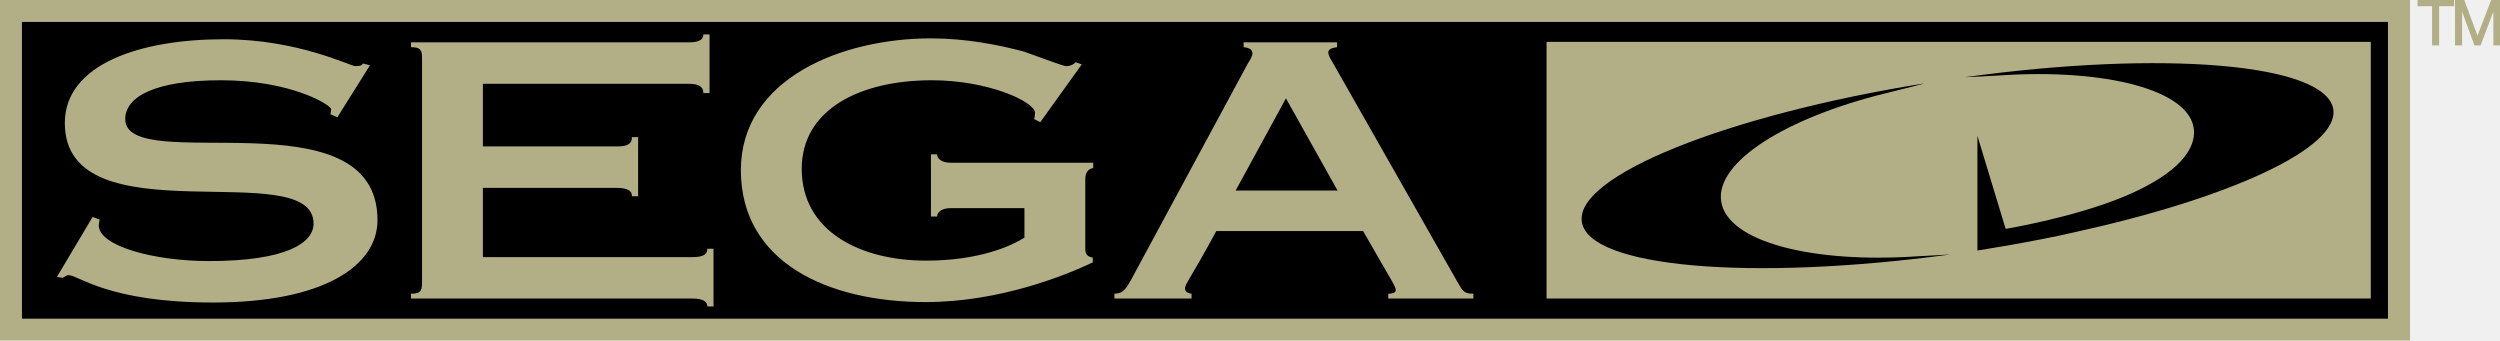
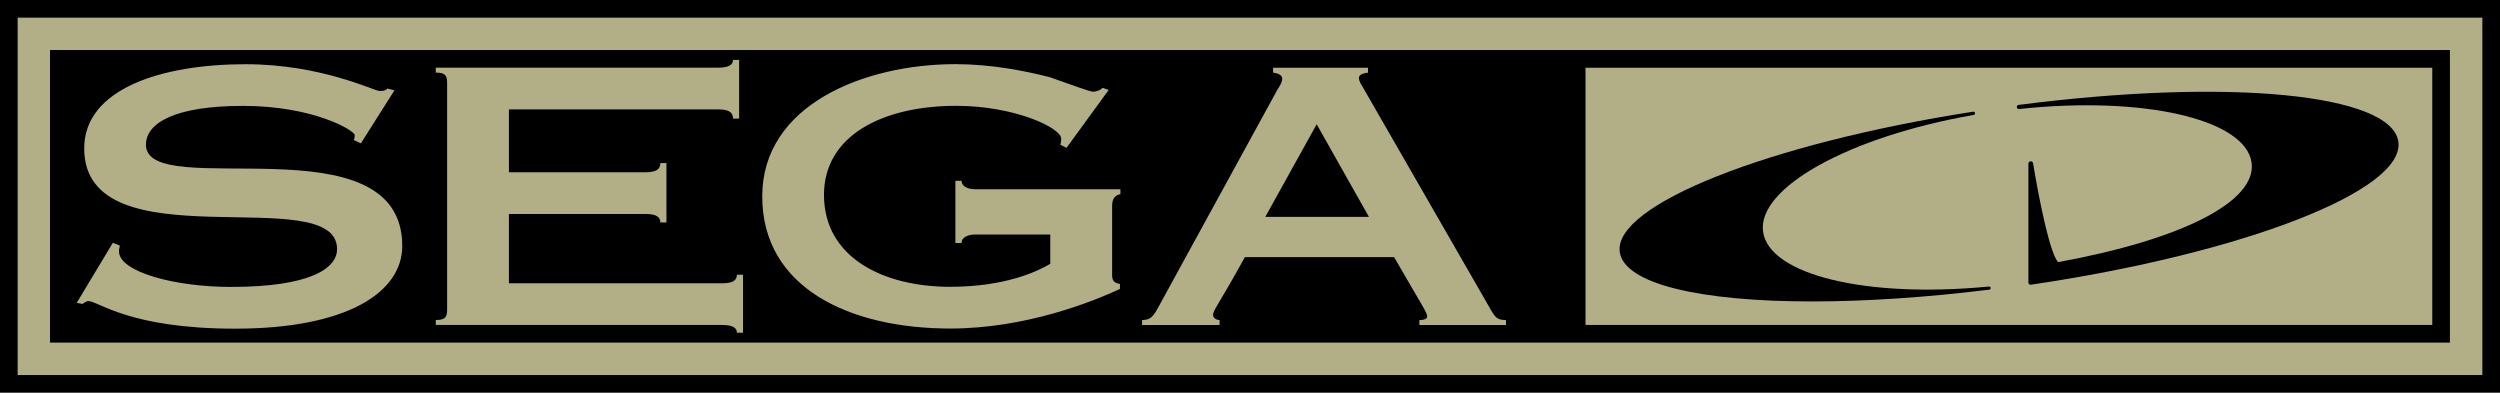
- <svg xmlns="http://www.w3.org/2000/svg" viewBox="-22 358.8 400 54.472">
-   <path d="M-18.543 362.257h378.621v47.557H-18.543z" />
-   <path fill="#b2ae85" d="M31.978 377.569l-1.129-.494c.071-.212.141-.494.141-.776 0-.706-6.421-4.657-17.64-4.657-10.654 0-15.311 2.681-15.311 6.209 0 9.243 40.36-4.304 40.36 16.158 0 7.409-8.749 13.195-26.319 13.195-16.723 0-21.521-4.375-23.073-4.375-.423 0-.635.282-.988.423l-.917-.141 5.715-9.596 1.129.423c0 .212-.141.423-.141.917 0 3.316 8.82 5.715 17.64 5.715 12.489 0 16.723-2.963 16.723-5.998 0-11.078-39.795 2.681-39.795-16.087 0-9.455 12.136-13.406 25.401-13.406 11.925 0 20.25 4.304 21.097 4.304.917 0 1.058-.212 1.2-.423l1.129.282-5.221 8.326zm11.783 28.224c1.482 0 1.764-.423 1.764-1.693v-36.056c0-1.27-.282-1.693-1.764-1.693v-.776h44.452c1.623 0 2.328-.423 2.328-1.27h.988v9.384h-.988c0-.988-.706-1.482-2.328-1.482H55.262v10.019h21.521c1.623 0 2.328-.423 2.328-1.482h.988v9.455h-.988c0-.423-.141-.776-.564-.988-.353-.212-.988-.353-1.764-.353h-21.521v11.078h33.586c1.623 0 2.328-.423 2.328-1.341h.988v9.243h-.988c0-.776-.706-1.27-2.328-1.27H43.761v-.776zm109.155-20.886v.776c-.706.141-1.27.564-1.27 1.835v11.078c0 .917.353 1.27 1.2 1.411v.776c-4.304 2.046-14.888 6.35-26.742 6.35-15.735 0-29.564-6.421-29.564-21.097s16.158-21.097 30.411-21.097c5.645 0 10.937 1.058 14.888 2.117 3.599 1.27 6.28 2.328 6.774 2.328.635 0 1.2-.282 1.482-.635l.988.353-6.633 9.243-.988-.494c.071-.212.141-.564.141-.988 0-1.764-7.409-5.221-16.511-5.221-11.501 0-20.815 4.657-20.815 14.182 0 9.949 9.314 14.676 19.898 14.676 8.608 0 13.688-2.399 15.735-3.669v-4.727H130.126c-1.341 0-2.187.564-2.187 1.341h-.988v-9.949h.988c0 .776.847 1.341 2.187 1.341h22.791zm3.387 21.662v-.776c1.2-.071 1.623-.353 2.611-2.117l18.698-34.645c.353-.564.776-1.2.776-1.693 0-.635-.564-.917-1.411-.988v-.776h14.959v.776c-1.058.141-1.411.423-1.411.847 0 .423.282.917.635 1.482l19.898 34.997c.988 1.764 1.2 2.117 2.681 2.117v.776H200.12v-.776c.917 0 1.2-.282 1.2-.564 0-.635-.635-1.411-5.221-9.455h-23.496c-3.951 7.338-5.01 8.467-5.01 9.173 0 .494.423.776 1.058.847v.776h-12.348zm35.703-17.287l-8.255-14.747-8.044 14.747H192.006z" />
-   <path fill="#b2ae85" d="M363.606 413.272H-22v-54.472h385.606v54.472zm-382.149-3.457h378.621v-47.557H-18.543v47.557zm383.348-50.026h2.328v6.28h1.129v-6.28h2.399v-.988h-5.856m11.783 0l-2.187 5.715-2.117-5.715h-1.482v7.268h1.129v-5.433l1.976 5.433h.988l2.046-5.433v5.433H378v-7.268" />
-   <path fill="#b2ae85" d="M225.451 365.503v41.065h131.875v-41.065H225.451zm5.645 28.788c-1.129-7.338 23.214-17.075 54.824-22.156-.706.212-2.117.564-2.117.564l-3.951.988c-16.158 3.951-27.448 11.078-26.46 17.358.988 6.421 14.465 9.949 31.611 8.749.988-.071 4.304-.212 5.08-.282-31.893 4.304-57.929 2.117-58.987-5.221zm79.026 1.623c-6.985 1.623-15.735 2.963-15.735 2.963v-18.345l4.516 14.888s10.725-1.764 18.91-5.151c7.126-2.963 11.501-6.703 11.219-10.654-.494-6.421-14.182-9.878-31.046-8.749-1.129.071-4.869.282-5.574.282 31.752-4.375 57.788-2.187 58.917 5.151.917 6.209-16.511 14.182-41.207 19.615z" />
+ <svg xmlns="http://www.w3.org/2000/svg" version="1.1" id="Layer_1" x="0px" y="0px" viewBox="0 0 3839 603" style="enable-background:new 0 0 3839 603;" xml:space="preserve">
+   <style type="text/css">
+ 	.st0{fill:url(#SVGID_1_);}
+ 	.st1{fill:#FFFFFF;}
+ 	.st2{fill:#B2AE85;}
+ 	.st3{fill:url(#SVGID_2_);}
+ 	.st4{fill:url(#SVGID_3_);}
+ 	.st5{fill:url(#SVGID_4_);}
+ 	.st6{fill:url(#SVGID_5_);}
+ 	.st7{fill:url(#SVGID_6_);}
+ 	.st8{fill:url(#SVGID_7_);}
+ 	.st9{fill:url(#SVGID_8_);}
+ 	.st10{fill:url(#SVGID_9_);}
+ 	.st11{fill:url(#SVGID_10_);}
+ 	.st12{fill:url(#SVGID_11_);}
+ 	.st13{fill:url(#SVGID_12_);}
+ 	.st14{fill:url(#SVGID_13_);}
+ 	.st15{fill:url(#SVGID_14_);}
+ 	.st16{fill:url(#SVGID_15_);}
+ 	.st17{fill:url(#SVGID_16_);}
+ 	.st18{fill:url(#SVGID_17_);}
+ </style>
+   <g>
+     <rect x="1618" y="-1618" transform="matrix(6.123234e-17 -1 1 6.123234e-17 1617.999 2221.001)" width="603" height="3839" />
+     <rect x="27.1" y="27.1" class="st2" width="3784.8" height="548.8" />
+     <rect x="76.8" y="76.8" width="3685.3" height="449.3" />
+     <g>
+       <g>
+         <g>
+           <path class="st2" d="M224.1,222.3c0-33.6,44.8-59.7,149-59.7c108.9,0,171.7,38,171.7,45c0,2.7-0.7,5.4-1.3,7.6l10.7,4.9      l51.5-81.4L595,136c-2,1.6-3.3,3.8-12,3.8c-8,0-89.6-41.2-205.8-41.2c-129.6,0-247.9,38-247.9,129.2      c0,180.2,388.3,48.3,388.3,154.7c0,29.8-41.4,58.1-163.1,58.1c-85.5,0-171.8-22.8-171.8-54.8c0-4.3,1.3-6.5,1.3-8.7l-10.7-4.3      l-55.5,92.3l8.7,1.6c3.3-1.6,5.3-4.3,9.4-4.3c15.4,0,62.2,42.3,225.2,42.3c171.1,0,256.6-55.4,256.6-127      C617.7,181,224.1,311.3,224.1,222.3z M1108.9,435H781.5V328.6h209.8c16,0,22.7,4.3,22.7,13h9.4v-91.2h-9.4      c0,9.8-6.7,14.1-22.7,14.1H781.5V168h321.4c16,0,22.7,4.3,22.7,14.1h9.4V92h-9.4c0,7.6-6.7,11.9-22.7,11.9H669.2v7.6      c14.7,0,17.4,4.3,17.4,16.3v347.3c0,11.9-2.7,16.3-17.4,16.3v7.6h439.7c16,0,22.7,4.3,22.7,11.9h9.4v-89h-9.4      C1131.6,430.7,1125,435,1108.9,435z M1476.5,277.6h-9.4v95.5h9.4c0-7.6,8-13,21.4-13h114.9v45c-20,11.9-69.5,35.3-153.7,35.3      c-102.9,0-193.8-45-193.8-141.1c0-91.7,90.9-136.8,203.2-136.8c88.9,0,161.1,33.6,161.1,50.5c0,3.8-0.7,7.1-1.3,9.2l9.4,4.9      l64.8-89l-9.4-3.3c-2.7,3.3-8.7,6-14.7,6c-4.7,0-30.7-9.8-66.2-22.2c-38.1-9.8-90.2-20.1-145-20.1c-139,0-296.7,61.9-296.7,203      c0,141.1,135,203,288.7,203c115.6,0,218.5-41.2,260.6-60.8v-7.6c-8.7-1.6-12-4.9-12-13.6V315.6c0-11.9,6-16.3,12.7-17.4v-7.6      h-222.5C1484.5,290.6,1476.5,285.2,1476.5,277.6z M2286.5,470.8l-193.8-337c-3.3-5.4-6-9.8-6-14.1c0-3.8,4-7.1,14-8.1V104H1955      v7.6c8.7,1.1,14,3.8,14,9.8c0,4.9-4,10.9-7.4,16.3l-182.4,333.2c-9.4,17.4-13.4,20.1-25.4,20.6v7.6h119v-7.6      c-6-0.5-10-3.3-10-8.1c0-7.1,10-17.9,48.8-88.5h229.2c44.8,77.6,50.8,85.2,50.8,91.2c0,2.7-3.3,5.4-12,5.4v7.6h133v-7.6      C2298.5,491.4,2295.9,487.6,2286.5,470.8z M1943,333l78.9-142.2l80.2,142.2H1943z M2434.7,104V499H3735V104H2434.7z" />
+         </g>
+       </g>
+       <path d="M3054.2,440c-188.3,18.3-337.4-17.9-346.8-84.1c-9.6-67.4,132.5-146.2,323.4-179.4c1.4-0.2,2.3-1.5,2-2.9    c-0.2-1.4-1.5-2.3-2.9-2.1c-314.5,48.9-552.8,143.5-542.6,215.5c6.9,48.9,122.8,75.9,295.4,75.9c80.2,0,172.6-5.9,272-18.1    c1.4-0.2,2.3-1.4,2.2-2.8C3056.8,440.9,3055.6,439.9,3054.2,440z" />
+       <path d="M3682.9,217.6c-10.5-73.7-261.2-98-583.2-56.5c-1.7,0.2-2.9,1.8-2.7,3.5c0.2,1.7,1.7,2.9,3.5,2.8    c190.8-20.5,347.6,15.6,357,82.2c8.4,59.3-105.3,117.9-297,152.9c-11.9-12.1-28.1-88.6-38.5-151.8c-0.3-1.9-2-3.2-3.9-3    c-1.9,0.2-3.3,1.7-3.3,3.6v182.7c0,0.9,0.4,1.8,1.1,2.4c0.6,0.5,1.3,0.8,2.1,0.8c0.2,0,0.3,0,0.5,0    C3445.6,388.9,3693.6,292.5,3682.9,217.6z" />
+     </g>
+   </g>
</svg>
